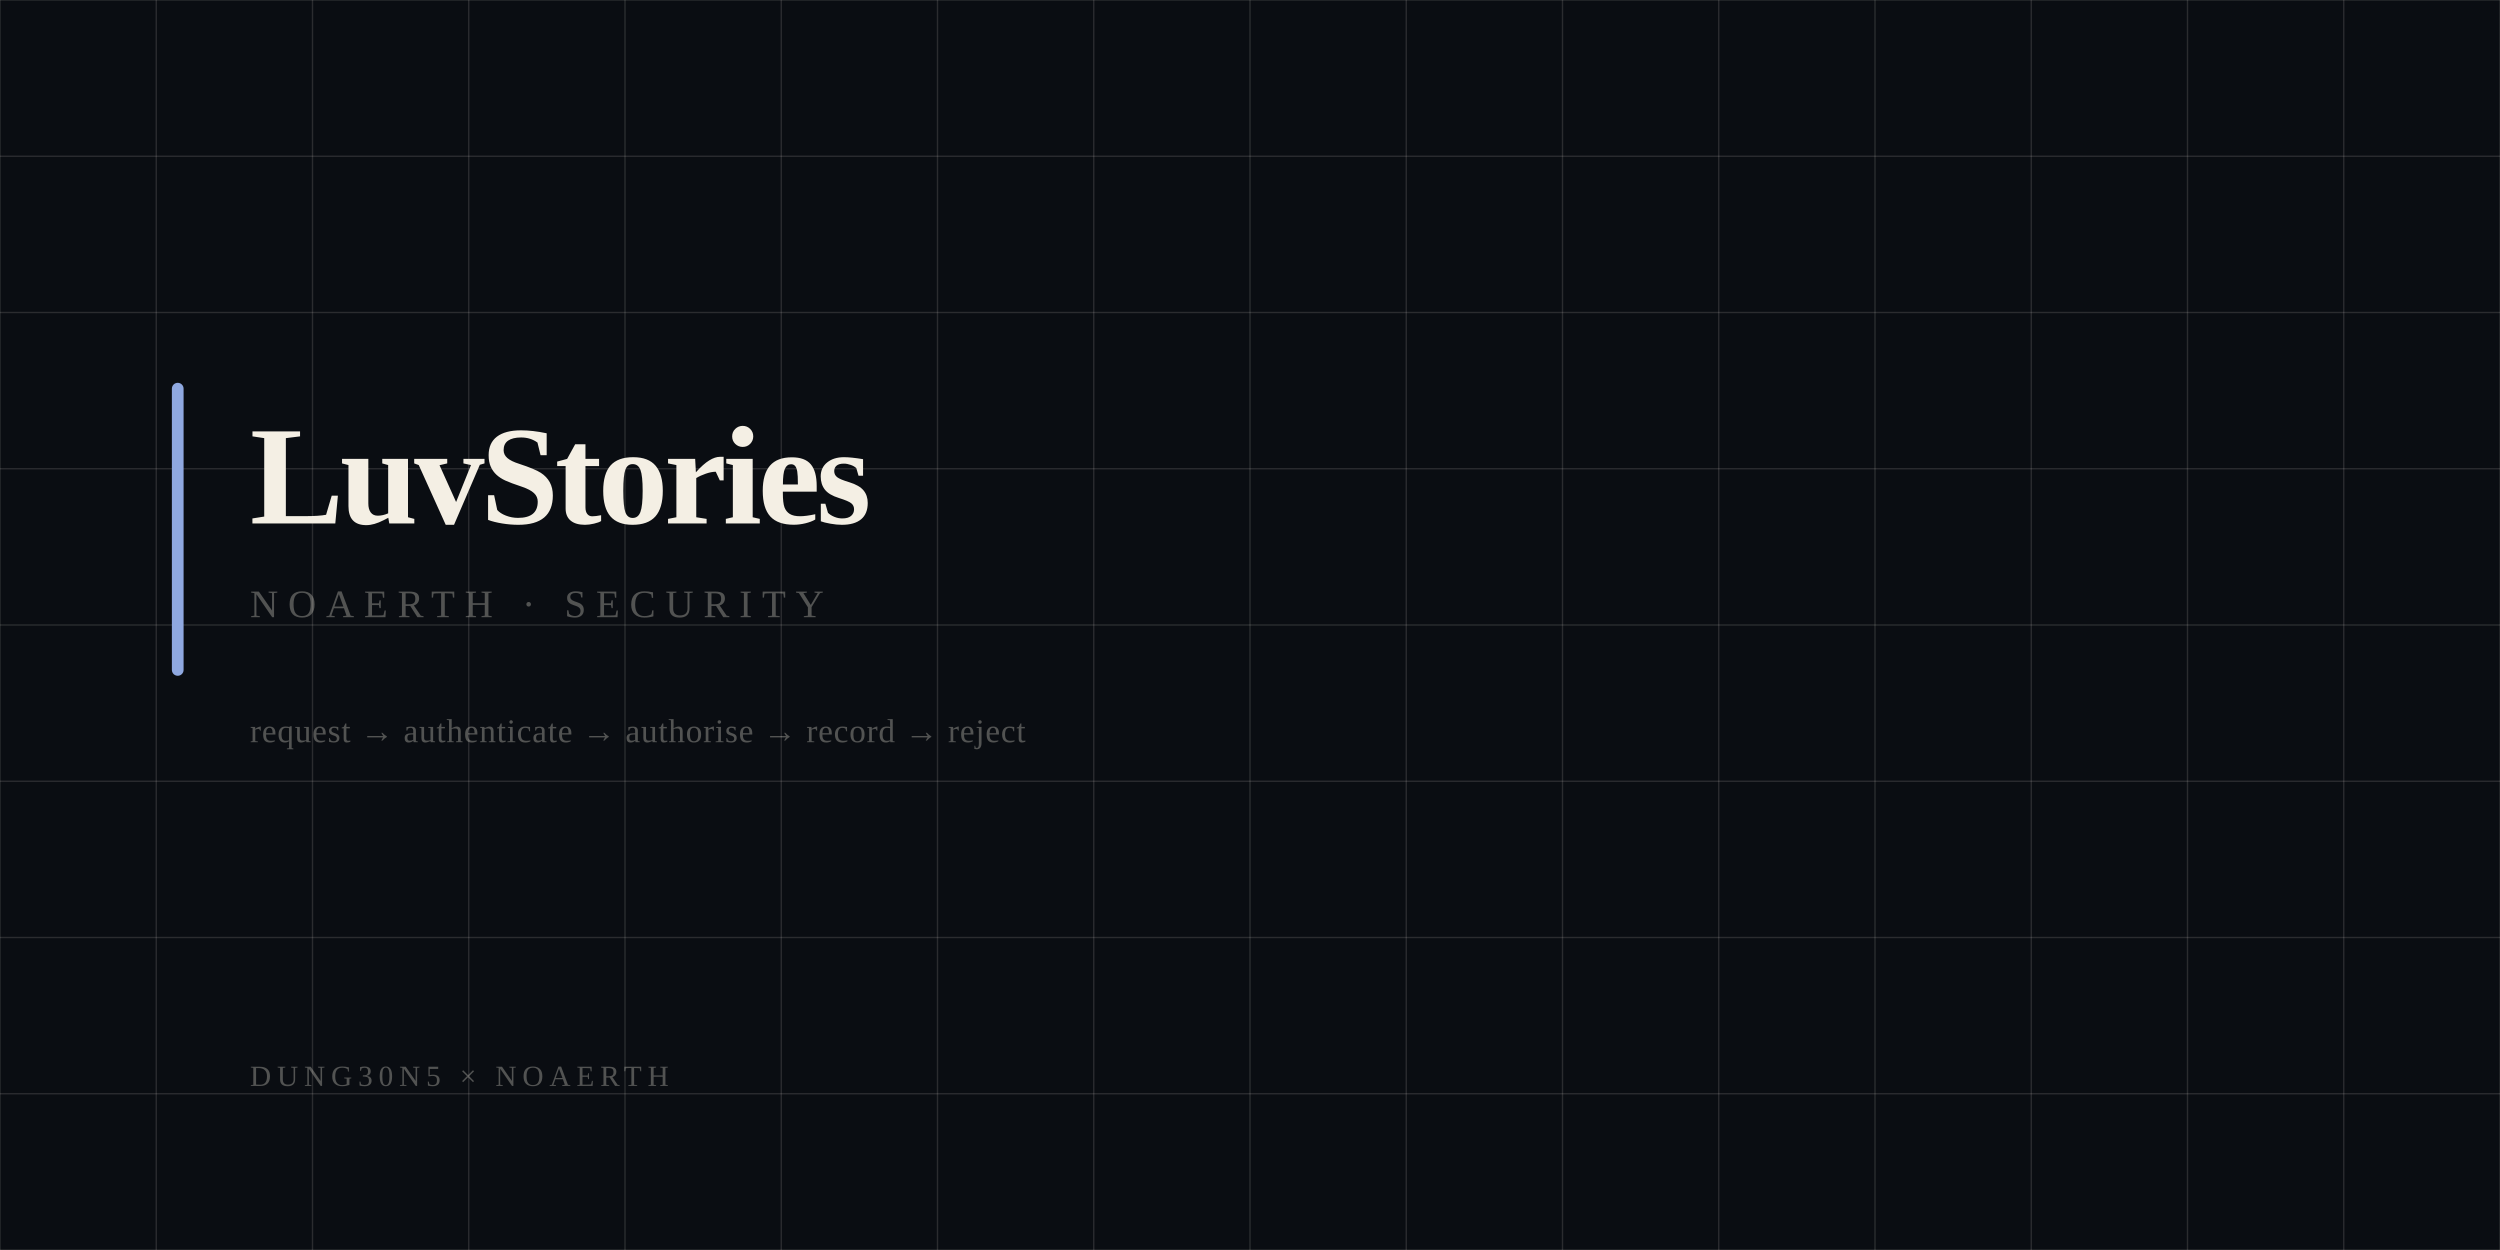
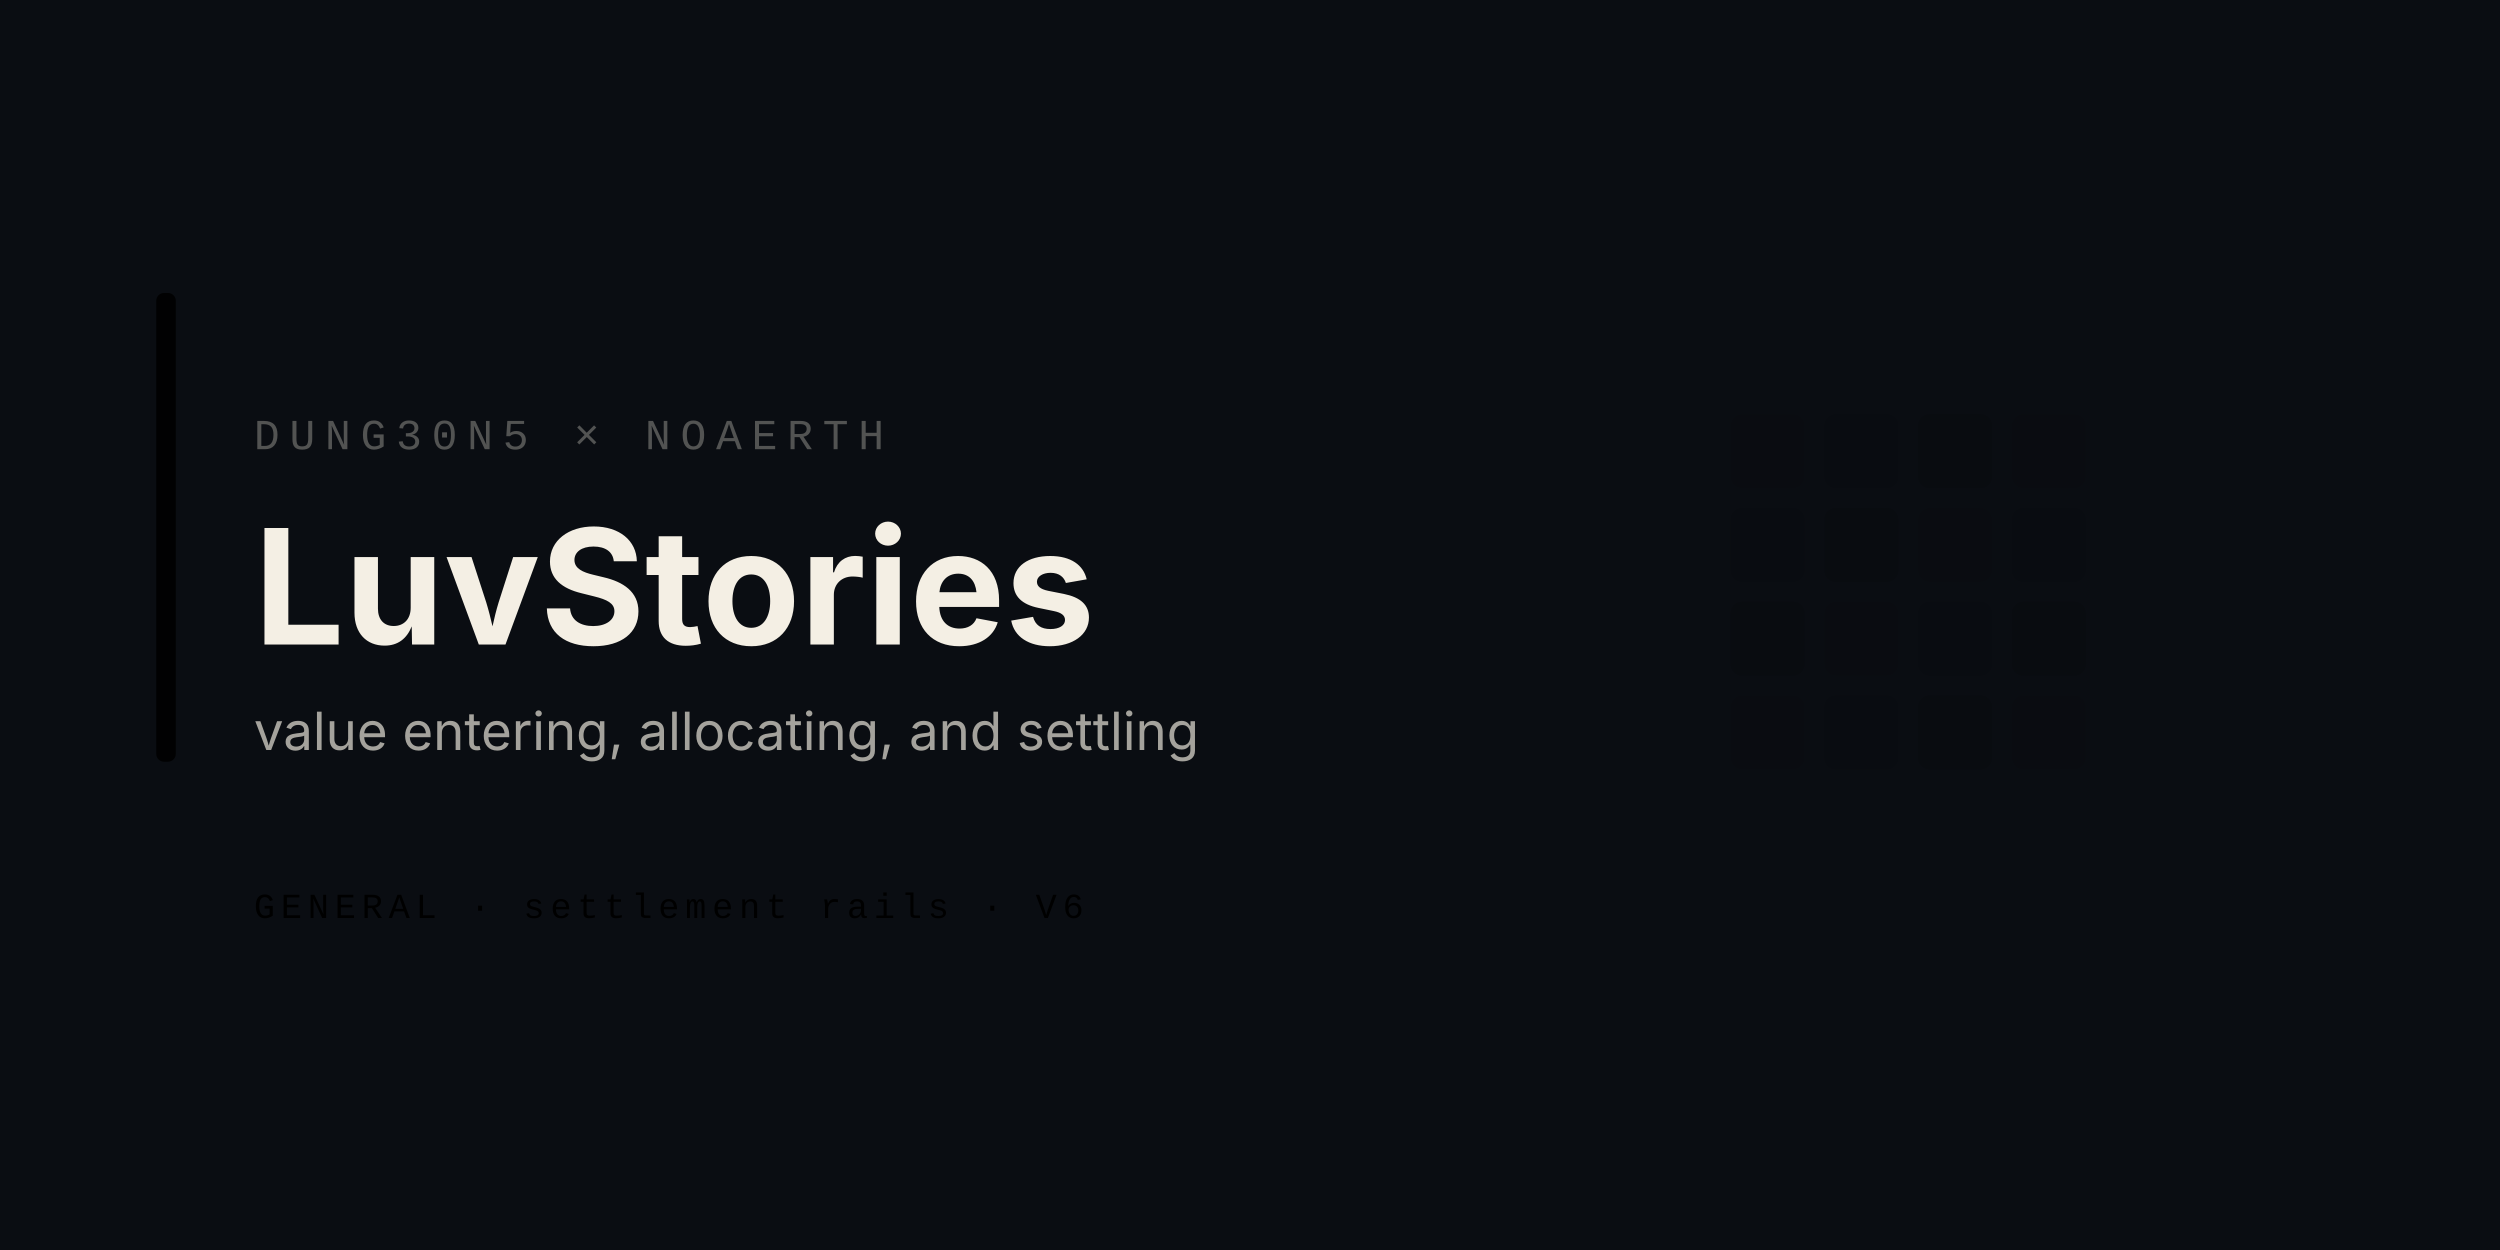
- <svg xmlns="http://www.w3.org/2000/svg" viewBox="0 0 1280 640" width="1280" height="640" role="img" aria-label="LuvStories — NOAERTH project card.">
+ <svg xmlns="http://www.w3.org/2000/svg" viewBox="0 0 1280 640" width="1280" height="640" role="img" aria-label="LuvStories project card">
  <rect width="1280" height="640" fill="#0a0d12" />
-   <line x1="0" y1="0" x2="0" y2="640" stroke="#f4efe424" stroke-width="0.7" />
-   <line x1="80" y1="0" x2="80" y2="640" stroke="#f4efe424" stroke-width="0.7" />
-   <line x1="160" y1="0" x2="160" y2="640" stroke="#f4efe424" stroke-width="0.7" />
-   <line x1="240" y1="0" x2="240" y2="640" stroke="#f4efe424" stroke-width="0.7" />
-   <line x1="320" y1="0" x2="320" y2="640" stroke="#f4efe424" stroke-width="0.7" />
-   <line x1="400" y1="0" x2="400" y2="640" stroke="#f4efe424" stroke-width="0.7" />
-   <line x1="480" y1="0" x2="480" y2="640" stroke="#f4efe424" stroke-width="0.7" />
-   <line x1="560" y1="0" x2="560" y2="640" stroke="#f4efe424" stroke-width="0.7" />
-   <line x1="640" y1="0" x2="640" y2="640" stroke="#f4efe424" stroke-width="0.7" />
-   <line x1="720" y1="0" x2="720" y2="640" stroke="#f4efe424" stroke-width="0.7" />
-   <line x1="800" y1="0" x2="800" y2="640" stroke="#f4efe424" stroke-width="0.7" />
-   <line x1="880" y1="0" x2="880" y2="640" stroke="#f4efe424" stroke-width="0.7" />
-   <line x1="960" y1="0" x2="960" y2="640" stroke="#f4efe424" stroke-width="0.7" />
-   <line x1="1040" y1="0" x2="1040" y2="640" stroke="#f4efe424" stroke-width="0.7" />
-   <line x1="1120" y1="0" x2="1120" y2="640" stroke="#f4efe424" stroke-width="0.7" />
-   <line x1="1200" y1="0" x2="1200" y2="640" stroke="#f4efe424" stroke-width="0.7" />
-   <line x1="1280" y1="0" x2="1280" y2="640" stroke="#f4efe424" stroke-width="0.7" />
-   <line x1="0" y1="0" x2="1280" y2="0" stroke="#f4efe424" stroke-width="0.7" />
-   <line x1="0" y1="80" x2="1280" y2="80" stroke="#f4efe424" stroke-width="0.7" />
-   <line x1="0" y1="160" x2="1280" y2="160" stroke="#f4efe424" stroke-width="0.7" />
-   <line x1="0" y1="240" x2="1280" y2="240" stroke="#f4efe424" stroke-width="0.7" />
-   <line x1="0" y1="320" x2="1280" y2="320" stroke="#f4efe424" stroke-width="0.7" />
-   <line x1="0" y1="400" x2="1280" y2="400" stroke="#f4efe424" stroke-width="0.7" />
-   <line x1="0" y1="480" x2="1280" y2="480" stroke="#f4efe424" stroke-width="0.7" />
-   <line x1="0" y1="560" x2="1280" y2="560" stroke="#f4efe424" stroke-width="0.7" />
-   <line x1="0" y1="640" x2="1280" y2="640" stroke="#f4efe424" stroke-width="0.7" />
-   <rect x="88" y="196" width="6" height="150" rx="3" fill="#8fa8e0" />
-   <text x="128" y="268" fill="#f4efe4" font-size="72" font-weight="680" letter-spacing="-2">LuvStories</text>
-   <text x="128" y="316" fill="#f4efe44f" font-size="20" letter-spacing="5">NOAERTH · SECURITY</text>
-   <text x="128" y="380" fill="#f4efe44f" font-size="17" letter-spacing="0.4">request → authenticate → authorise → record → reject</text>
-   <text x="128" y="556" fill="#f4efe44f" font-size="15" letter-spacing="3">DUNG30N5 × NOAERTH</text>
+   <rect x="886" y="212" width="38" height="38" rx="6" fill="amber" fill-opacity="0.04" stroke="amber" stroke-width="1.1" stroke-opacity="0.42" />
+   <rect x="934" y="212" width="38" height="38" rx="6" fill="amber" fill-opacity="0.07" stroke="amber" stroke-width="1.1" stroke-opacity="0.42" />
+   <rect x="982" y="212" width="38" height="38" rx="6" fill="amber" fill-opacity="0.10" stroke="amber" stroke-width="1.1" stroke-opacity="0.42" />
+   <rect x="1030" y="212" width="38" height="38" rx="6" fill="amber" fill-opacity="0.04" stroke="amber" stroke-width="1.1" stroke-opacity="0.42" />
+   <rect x="886" y="260" width="38" height="38" rx="6" fill="amber" fill-opacity="0.07" stroke="amber" stroke-width="1.1" stroke-opacity="0.42" />
+   <rect x="934" y="260" width="38" height="38" rx="6" fill="amber" fill-opacity="0.10" stroke="amber" stroke-width="1.1" stroke-opacity="0.42" />
+   <rect x="982" y="260" width="38" height="38" rx="6" fill="amber" fill-opacity="0.04" stroke="amber" stroke-width="1.1" stroke-opacity="0.42" />
+   <rect x="1030" y="260" width="38" height="38" rx="6" fill="amber" fill-opacity="0.07" stroke="amber" stroke-width="1.1" stroke-opacity="0.42" />
+   <rect x="886" y="308" width="38" height="38" rx="6" fill="amber" fill-opacity="0.10" stroke="amber" stroke-width="1.1" stroke-opacity="0.42" />
+   <rect x="934" y="308" width="38" height="38" rx="6" fill="amber" fill-opacity="0.04" stroke="amber" stroke-width="1.1" stroke-opacity="0.42" />
+   <rect x="982" y="308" width="38" height="38" rx="6" fill="amber" fill-opacity="0.07" stroke="amber" stroke-width="1.1" stroke-opacity="0.42" />
+   <rect x="1030" y="308" width="38" height="38" rx="6" fill="amber" fill-opacity="0.10" stroke="amber" stroke-width="1.1" stroke-opacity="0.42" />
+   <rect x="886" y="356" width="38" height="38" rx="6" fill="amber" fill-opacity="0.04" stroke="amber" stroke-width="1.1" stroke-opacity="0.42" />
+   <rect x="934" y="356" width="38" height="38" rx="6" fill="amber" fill-opacity="0.07" stroke="amber" stroke-width="1.1" stroke-opacity="0.42" />
+   <rect x="982" y="356" width="38" height="38" rx="6" fill="amber" fill-opacity="0.10" stroke="amber" stroke-width="1.1" stroke-opacity="0.42" />
+   <rect x="1030" y="356" width="38" height="38" rx="6" fill="amber" fill-opacity="0.04" stroke="amber" stroke-width="1.1" stroke-opacity="0.42" />
+   <rect x="80" y="150" width="10" height="240" rx="4" fill="amber" opacity="0.9" />
+   <text x="130" y="230" font-family="ui-monospace, SFMono-Regular, Menlo, Monaco, Consolas, 'Liberation Mono', monospace" font-size="22" letter-spacing="5" fill="#f4efe44f">DUNG30N5 × NOAERTH</text>
+   <text x="130" y="330" font-family="-apple-system, BlinkMacSystemFont, 'Segoe UI', Inter, Helvetica, Arial, sans-serif" font-size="82" font-weight="700" fill="#f4efe4">LuvStories</text>
+   <text x="130" y="384" font-family="-apple-system, BlinkMacSystemFont, 'Segoe UI', Inter, Helvetica, Arial, sans-serif" font-size="27" fill="#f4efe4a8">value entering, allocating, and settling</text>
+   <text x="130" y="470" font-family="ui-monospace, SFMono-Regular, Menlo, Monaco, Consolas, 'Liberation Mono', monospace" font-size="18" fill="amber" letter-spacing="3">GENERAL · settlement rails · V6</text>
</svg>
